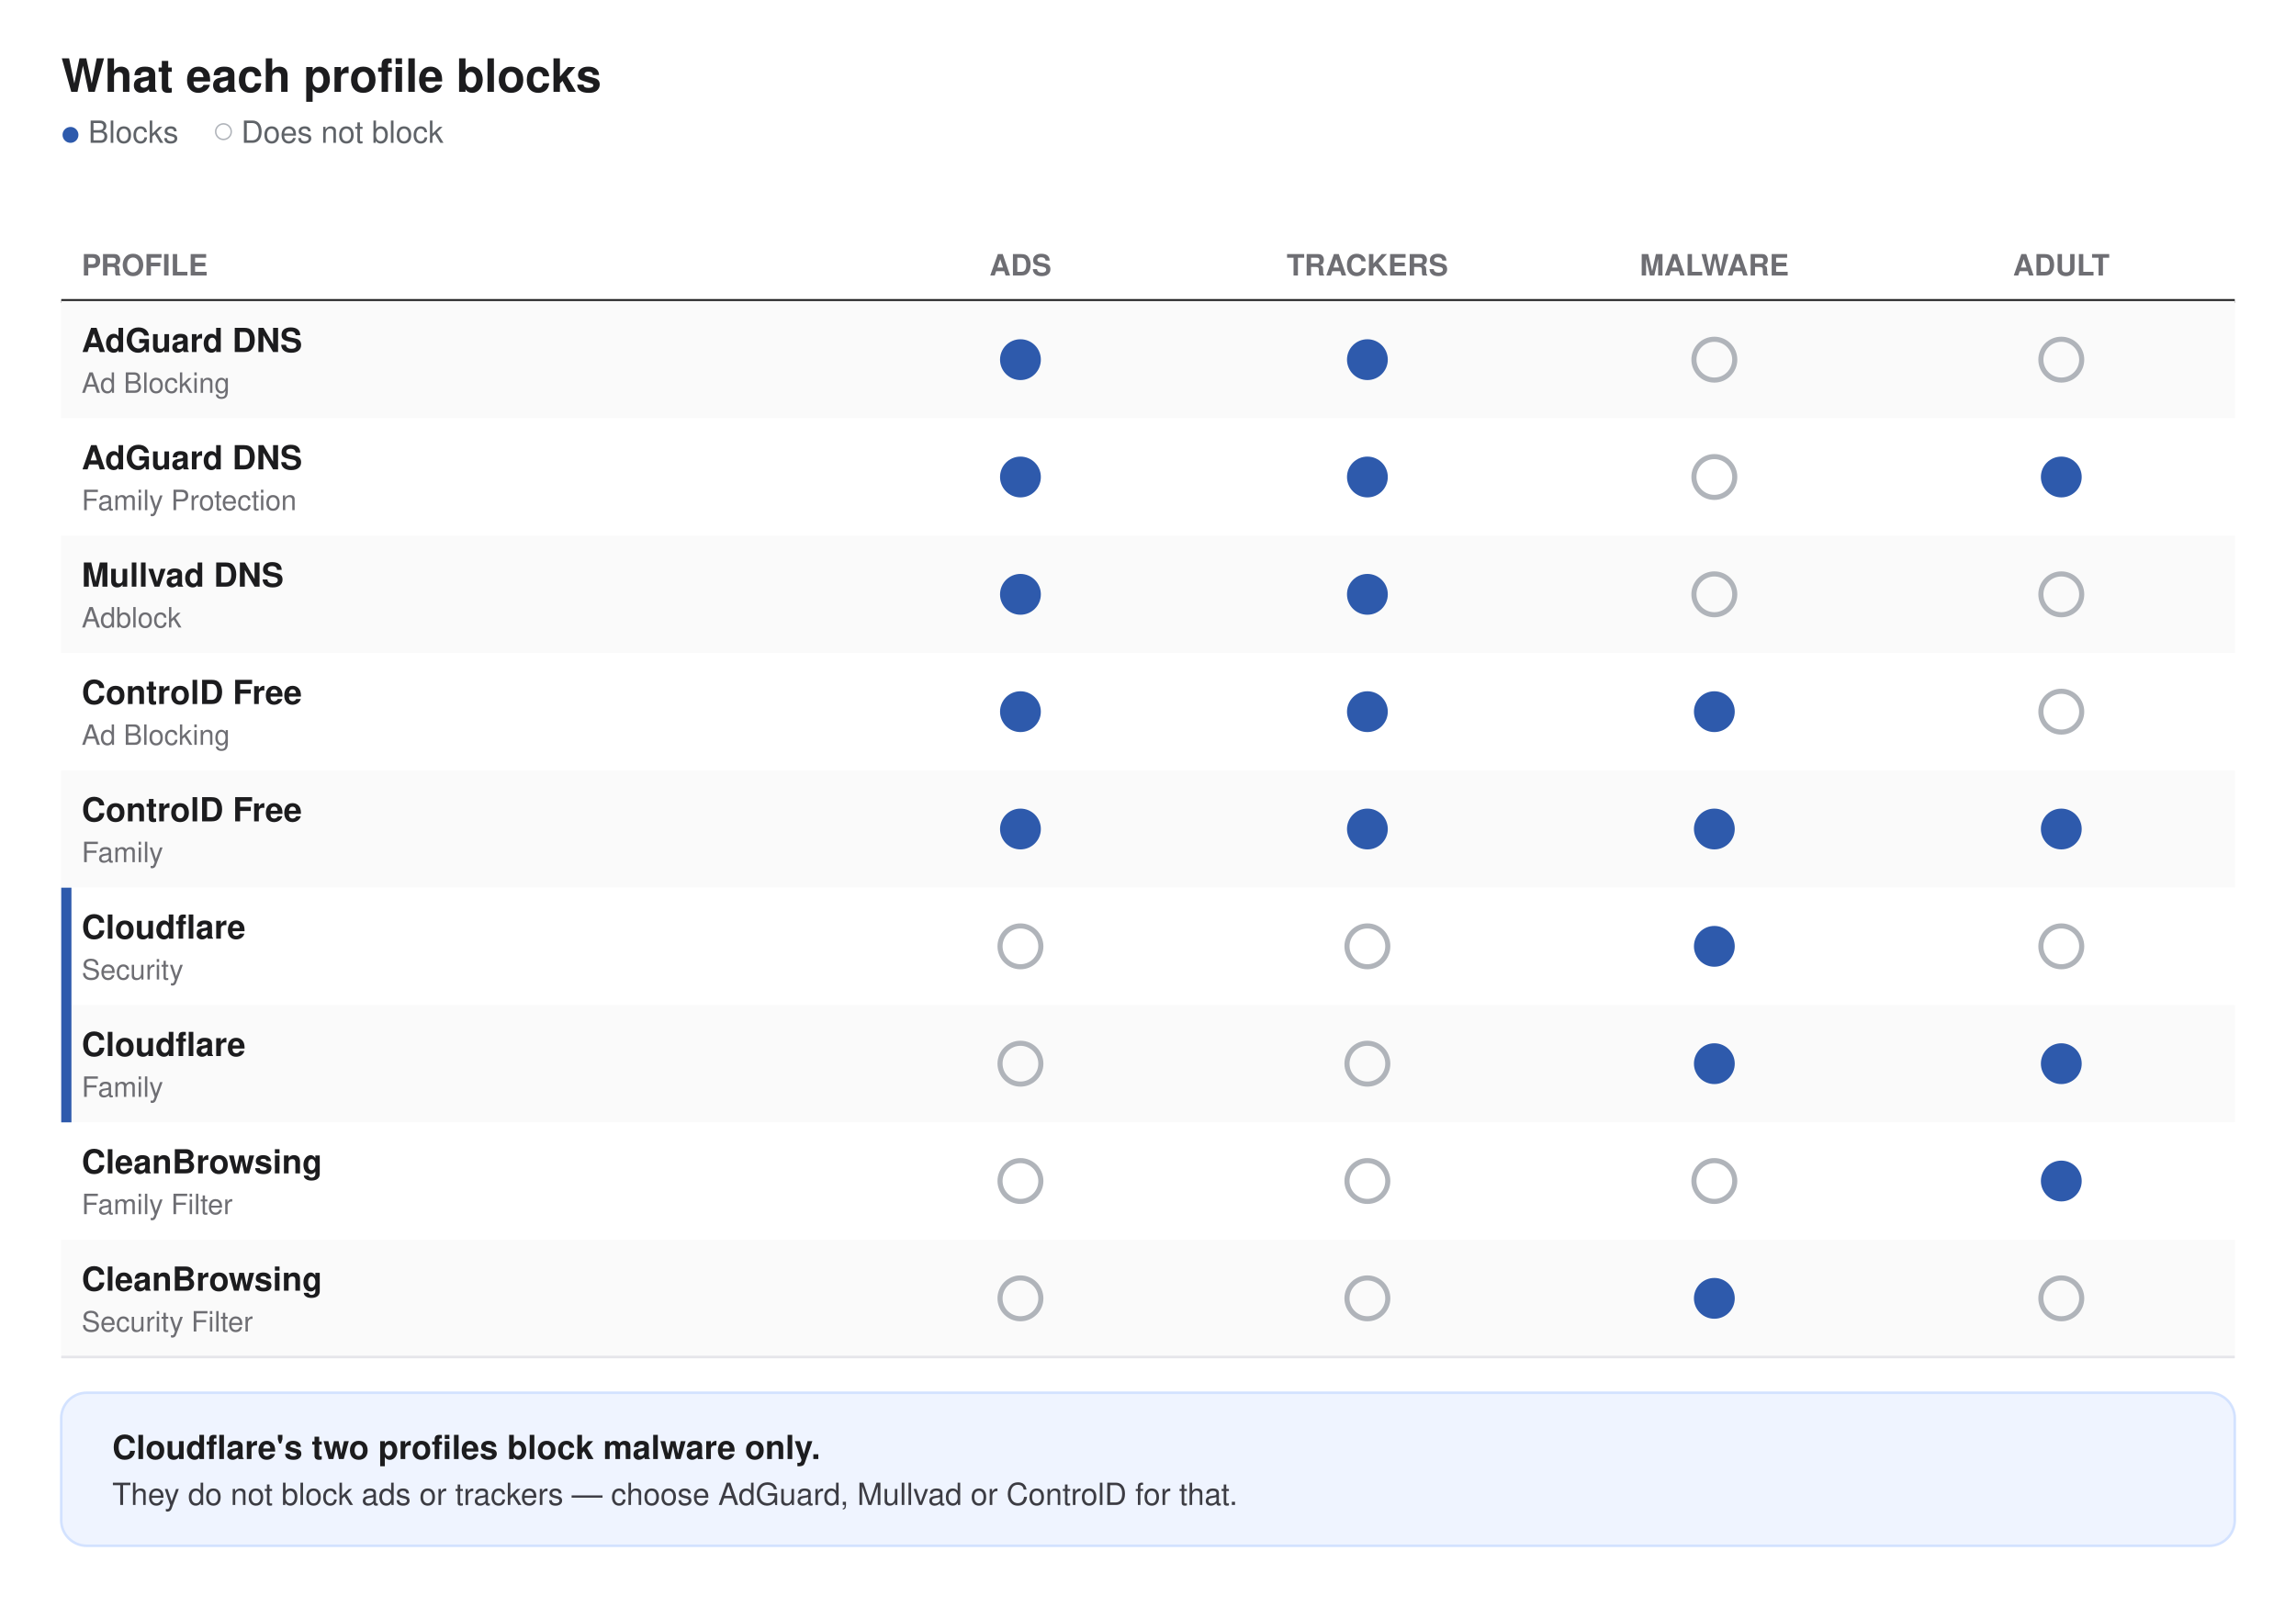
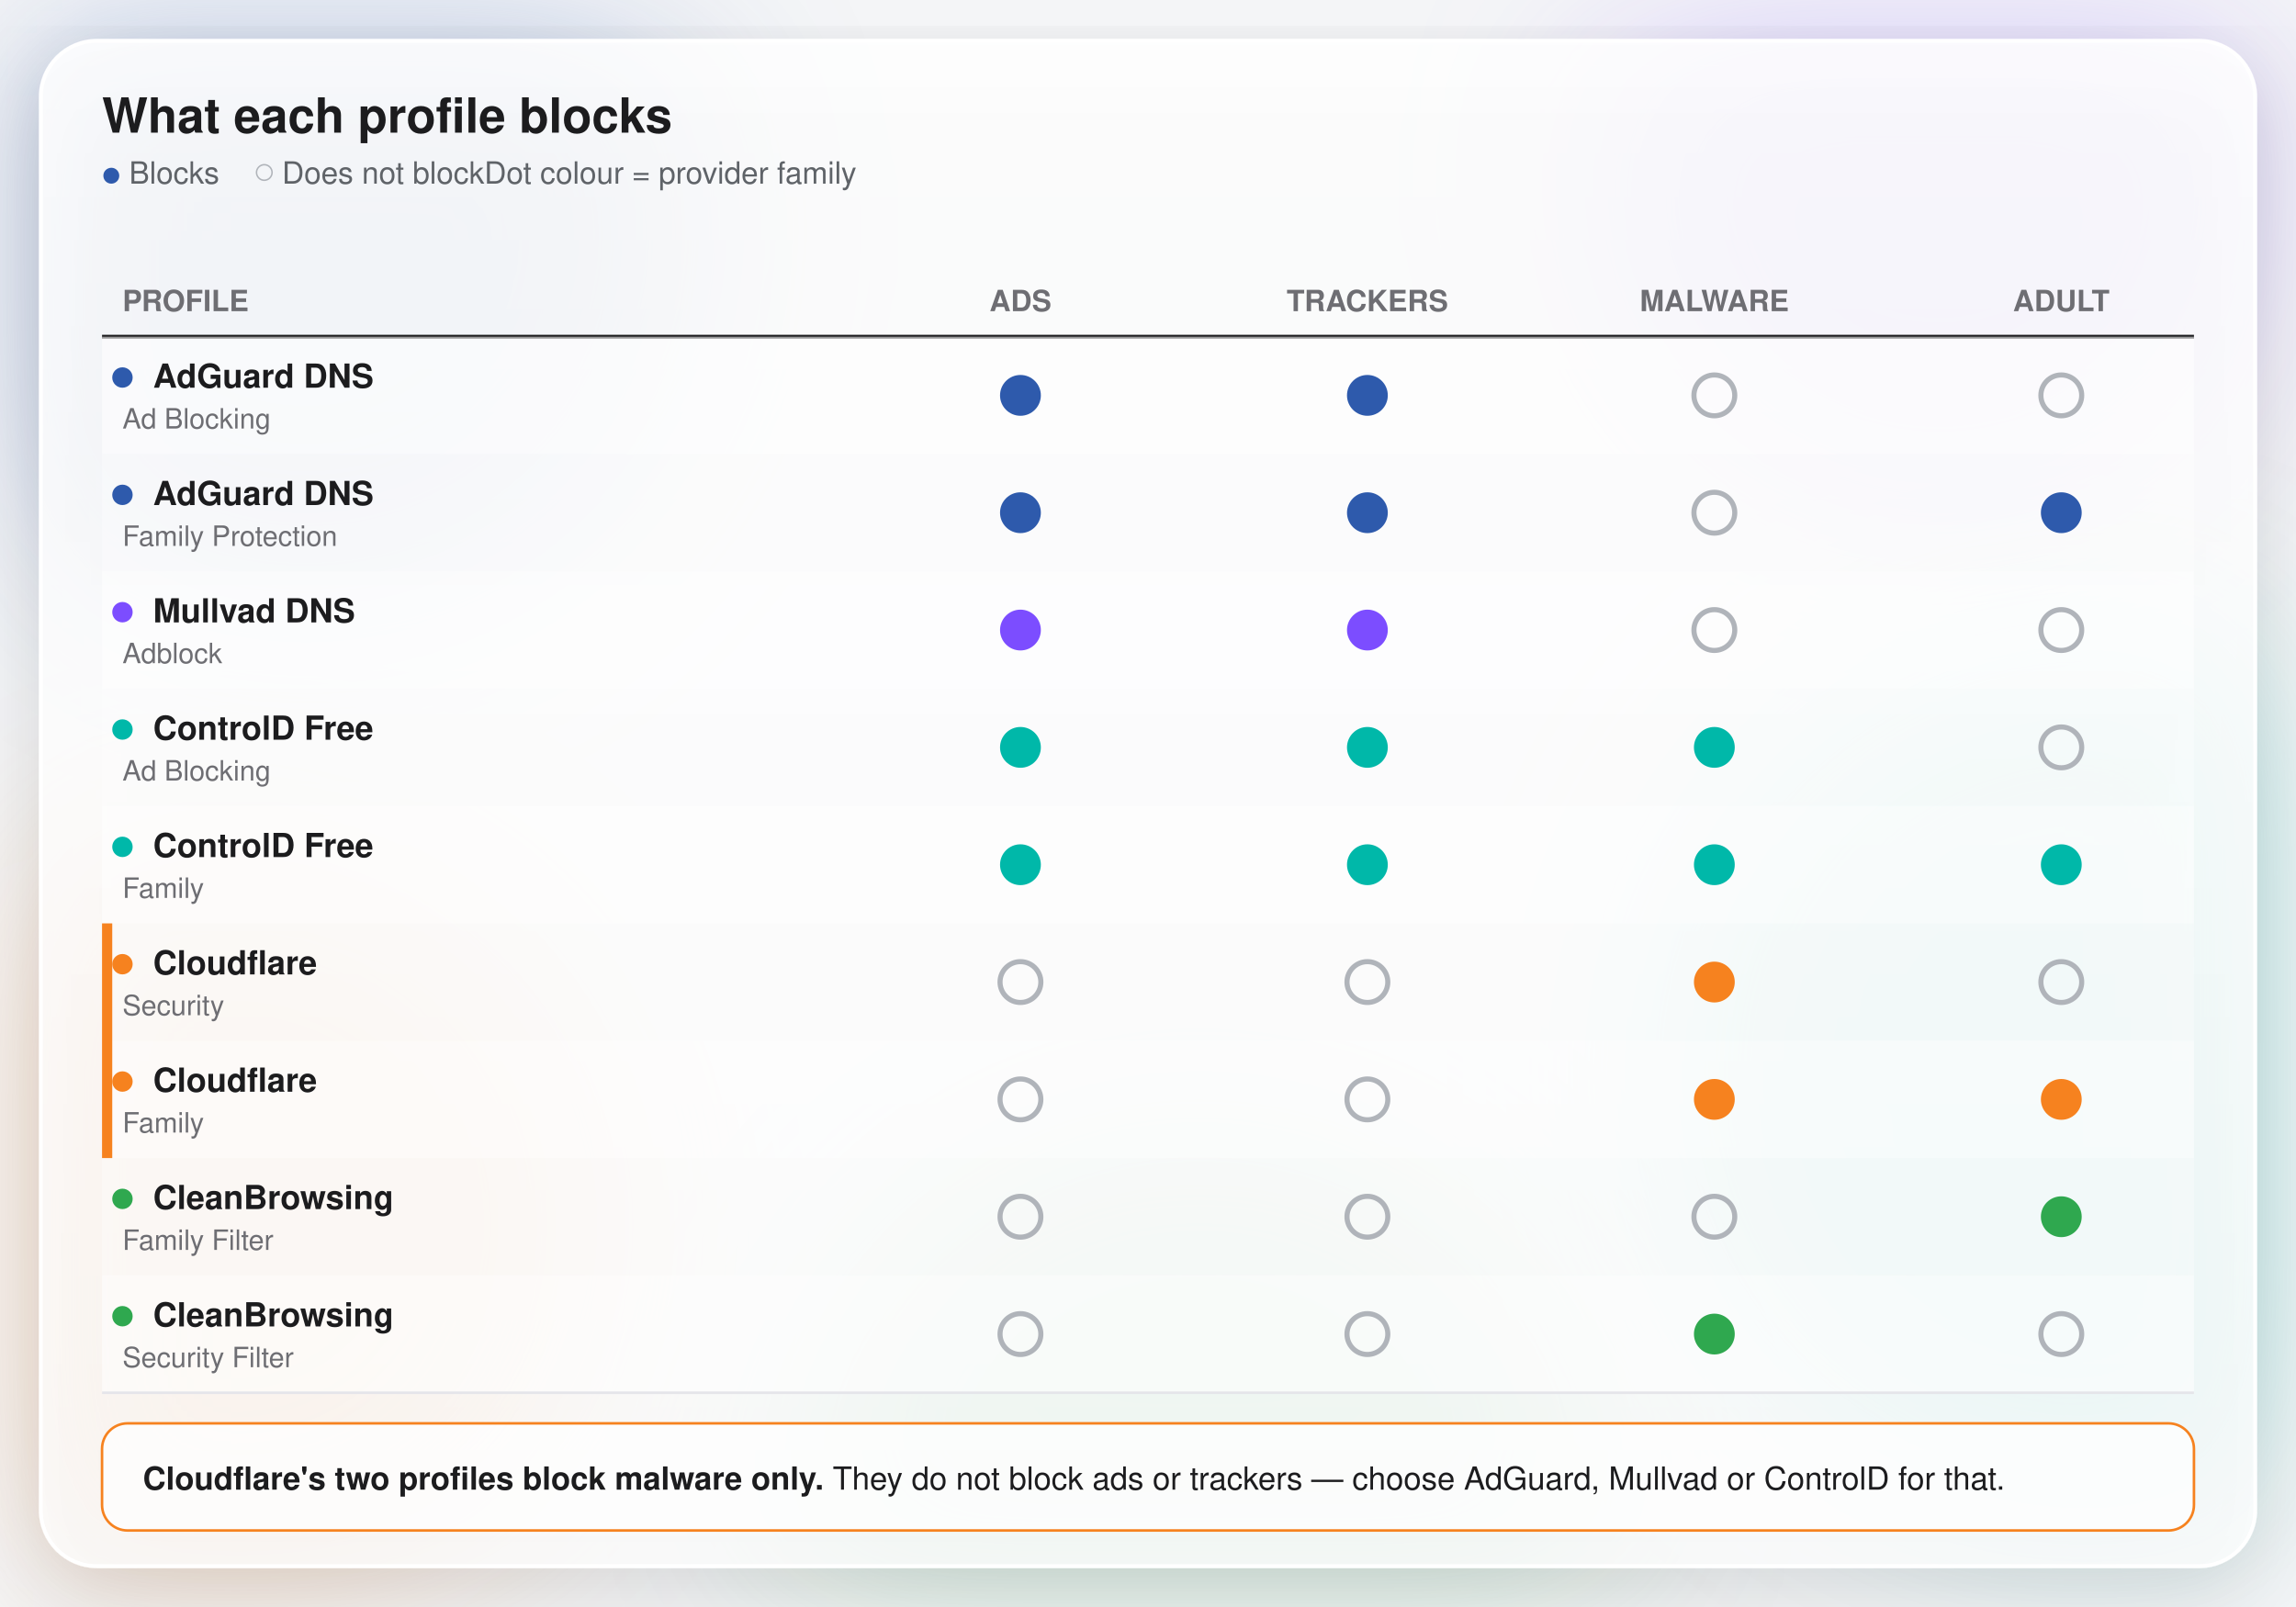
<svg xmlns="http://www.w3.org/2000/svg" viewBox="0 0 900 630" font-family="-apple-system, Helvetica, Arial, sans-serif">
-   <rect x="0" y="0" width="900" height="630" fill="#FFFFFF" />
-   <text x="24" y="36" font-size="18" font-weight="700" fill="#1C1C1E">What each profile blocks</text>
-   <text x="24" y="56" font-size="12" fill="#5F6368">
-     <tspan fill="#2E5AAC">●</tspan> Blocks<tspan dx="14" fill="#B0B4BA">○</tspan> Does not block</text>
-   <text x="32" y="108" font-size="11.5" font-weight="700" fill="#6E6E73">PROFILE</text>
-   <text x="400" y="108" font-size="11.5" font-weight="700" fill="#6E6E73" text-anchor="middle">ADS</text>
-   <text x="536" y="108" font-size="11.5" font-weight="700" fill="#6E6E73" text-anchor="middle">TRACKERS</text>
-   <text x="672" y="108" font-size="11.5" font-weight="700" fill="#6E6E73" text-anchor="middle">MALWARE</text>
-   <text x="808" y="108" font-size="11.5" font-weight="700" fill="#6E6E73" text-anchor="middle">ADULT</text>
-   <line x1="24" y1="118" x2="876" y2="118" stroke="#1C1C1E" stroke-width="1.5" />
-   <rect x="24" y="118" width="852" height="46" fill="#FAFAFA" />
-   <rect x="24" y="164" width="852" height="46" fill="#FFFFFF" />
-   <rect x="24" y="210" width="852" height="46" fill="#FAFAFA" />
-   <rect x="24" y="256" width="852" height="46" fill="#FFFFFF" />
-   <rect x="24" y="302" width="852" height="46" fill="#FAFAFA" />
-   <rect x="24" y="348" width="852" height="46" fill="#FFFFFF" />
-   <rect x="24" y="394" width="852" height="46" fill="#FAFAFA" />
-   <rect x="24" y="440" width="852" height="46" fill="#FFFFFF" />
-   <rect x="24" y="486" width="852" height="46" fill="#FAFAFA" />
-   <line x1="24" y1="532" x2="876" y2="532" stroke="#E5E5EA" stroke-width="1" />
-   <rect x="24" y="348" width="4" height="92" fill="#2E5AAC" />
-   <text x="32" y="138" font-size="13" font-weight="600" fill="#1C1C1E">AdGuard DNS</text>
-   <text x="32" y="154" font-size="11" fill="#6E6E73">Ad Blocking</text>
-   <circle cx="400" cy="141" r="8" fill="#2E5AAC" />
-   <circle cx="536" cy="141" r="8" fill="#2E5AAC" />
-   <circle cx="672" cy="141" r="8" fill="none" stroke="#B0B4BA" stroke-width="2" />
-   <circle cx="808" cy="141" r="8" fill="none" stroke="#B0B4BA" stroke-width="2" />
-   <text x="32" y="184" font-size="13" font-weight="600" fill="#1C1C1E">AdGuard DNS</text>
-   <text x="32" y="200" font-size="11" fill="#6E6E73">Family Protection</text>
-   <circle cx="400" cy="187" r="8" fill="#2E5AAC" />
-   <circle cx="536" cy="187" r="8" fill="#2E5AAC" />
-   <circle cx="672" cy="187" r="8" fill="none" stroke="#B0B4BA" stroke-width="2" />
-   <circle cx="808" cy="187" r="8" fill="#2E5AAC" />
-   <text x="32" y="230" font-size="13" font-weight="600" fill="#1C1C1E">Mullvad DNS</text>
-   <text x="32" y="246" font-size="11" fill="#6E6E73">Adblock</text>
-   <circle cx="400" cy="233" r="8" fill="#2E5AAC" />
-   <circle cx="536" cy="233" r="8" fill="#2E5AAC" />
-   <circle cx="672" cy="233" r="8" fill="none" stroke="#B0B4BA" stroke-width="2" />
-   <circle cx="808" cy="233" r="8" fill="none" stroke="#B0B4BA" stroke-width="2" />
-   <text x="32" y="276" font-size="13" font-weight="600" fill="#1C1C1E">ControlD Free</text>
-   <text x="32" y="292" font-size="11" fill="#6E6E73">Ad Blocking</text>
-   <circle cx="400" cy="279" r="8" fill="#2E5AAC" />
-   <circle cx="536" cy="279" r="8" fill="#2E5AAC" />
-   <circle cx="672" cy="279" r="8" fill="#2E5AAC" />
-   <circle cx="808" cy="279" r="8" fill="none" stroke="#B0B4BA" stroke-width="2" />
-   <text x="32" y="322" font-size="13" font-weight="600" fill="#1C1C1E">ControlD Free</text>
-   <text x="32" y="338" font-size="11" fill="#6E6E73">Family</text>
-   <circle cx="400" cy="325" r="8" fill="#2E5AAC" />
-   <circle cx="536" cy="325" r="8" fill="#2E5AAC" />
-   <circle cx="672" cy="325" r="8" fill="#2E5AAC" />
-   <circle cx="808" cy="325" r="8" fill="#2E5AAC" />
-   <text x="32" y="368" font-size="13" font-weight="600" fill="#1C1C1E">Cloudflare</text>
-   <text x="32" y="384" font-size="11" fill="#6E6E73">Security</text>
-   <circle cx="400" cy="371" r="8" fill="none" stroke="#B0B4BA" stroke-width="2" />
-   <circle cx="536" cy="371" r="8" fill="none" stroke="#B0B4BA" stroke-width="2" />
-   <circle cx="672" cy="371" r="8" fill="#2E5AAC" />
-   <circle cx="808" cy="371" r="8" fill="none" stroke="#B0B4BA" stroke-width="2" />
-   <text x="32" y="414" font-size="13" font-weight="600" fill="#1C1C1E">Cloudflare</text>
-   <text x="32" y="430" font-size="11" fill="#6E6E73">Family</text>
-   <circle cx="400" cy="417" r="8" fill="none" stroke="#B0B4BA" stroke-width="2" />
-   <circle cx="536" cy="417" r="8" fill="none" stroke="#B0B4BA" stroke-width="2" />
-   <circle cx="672" cy="417" r="8" fill="#2E5AAC" />
-   <circle cx="808" cy="417" r="8" fill="#2E5AAC" />
-   <text x="32" y="460" font-size="13" font-weight="600" fill="#1C1C1E">CleanBrowsing</text>
-   <text x="32" y="476" font-size="11" fill="#6E6E73">Family Filter</text>
-   <circle cx="400" cy="463" r="8" fill="none" stroke="#B0B4BA" stroke-width="2" />
-   <circle cx="536" cy="463" r="8" fill="none" stroke="#B0B4BA" stroke-width="2" />
-   <circle cx="672" cy="463" r="8" fill="none" stroke="#B0B4BA" stroke-width="2" />
-   <circle cx="808" cy="463" r="8" fill="#2E5AAC" />
-   <text x="32" y="506" font-size="13" font-weight="600" fill="#1C1C1E">CleanBrowsing</text>
-   <text x="32" y="522" font-size="11" fill="#6E6E73">Security Filter</text>
-   <circle cx="400" cy="509" r="8" fill="none" stroke="#B0B4BA" stroke-width="2" />
-   <circle cx="536" cy="509" r="8" fill="none" stroke="#B0B4BA" stroke-width="2" />
-   <circle cx="672" cy="509" r="8" fill="#2E5AAC" />
-   <circle cx="808" cy="509" r="8" fill="none" stroke="#B0B4BA" stroke-width="2" />
-   <rect x="24" y="546" width="852" height="60" rx="10" fill="#EFF4FF" stroke="#D3E2FF" stroke-width="1" />
-   <text x="44" y="572" font-size="13" font-weight="700" fill="#1C1C1E">Cloudflare's two profiles block malware only.</text>
-   <text x="44" y="590" font-size="12" fill="#3C3C43">They do not block ads or trackers — choose AdGuard, Mullvad or ControlD for that.</text>
+   <defs>
+     <filter id="blob-blur" x="-50%" y="-50%" width="200%" height="200%">
+       <feGaussianBlur stdDeviation="38" />
+     </filter>
+     <linearGradient id="panel-tint" x1="0" y1="0" x2="0" y2="1">
+       <stop offset="0" stop-color="#FFFFFF" stop-opacity="0.86" />
+       <stop offset="1" stop-color="#FFFFFF" stop-opacity="0.72" />
+     </linearGradient>
+     <filter id="panel-shadow" x="-20%" y="-20%" width="140%" height="140%">
+       <feDropShadow dx="0" dy="10" stdDeviation="16" flood-color="#1C1C1E" flood-opacity="0.16" />
+     </filter>
+   </defs>
+   <rect x="0" y="0" width="900" height="630" fill="#F4F5F7" />
+   <circle cx="120" cy="90" r="150" fill="#2E5AAC" opacity="0.30" filter="url(#blob-blur)" />
+   <circle cx="760" cy="70" r="130" fill="#7C4DFF" opacity="0.26" filter="url(#blob-blur)" />
+   <circle cx="820" cy="420" r="170" fill="#00B8A9" opacity="0.26" filter="url(#blob-blur)" />
+   <circle cx="90" cy="480" r="150" fill="#F6821F" opacity="0.24" filter="url(#blob-blur)" />
+   <circle cx="470" cy="600" r="160" fill="#2FA84F" opacity="0.22" filter="url(#blob-blur)" />
+   <rect x="16" y="16" width="868" height="598" rx="22" fill="url(#panel-tint)" stroke="#FFFFFF" stroke-width="1.5" filter="url(#panel-shadow)" />
+   <text x="40" y="52" font-size="19" font-weight="700" fill="#1C1C1E">What each profile blocks</text>
+   <text x="40" y="72" font-size="12" fill="#5F6368">
+     <tspan fill="#2E5AAC">●</tspan> Blocks<tspan dx="14" fill="#B0B4BA">○</tspan> Does not block<tspan dx="14" />Dot colour = provider family</text>
+   <text x="48" y="122" font-size="11.5" font-weight="700" fill="#6E6E73">PROFILE</text>
+   <text x="400" y="122" font-size="11.5" font-weight="700" fill="#6E6E73" text-anchor="middle">ADS</text>
+   <text x="536" y="122" font-size="11.5" font-weight="700" fill="#6E6E73" text-anchor="middle">TRACKERS</text>
+   <text x="672" y="122" font-size="11.5" font-weight="700" fill="#6E6E73" text-anchor="middle">MALWARE</text>
+   <text x="808" y="122" font-size="11.5" font-weight="700" fill="#6E6E73" text-anchor="middle">ADULT</text>
+   <line x1="40" y1="132" x2="860" y2="132" stroke="#1C1C1E" stroke-width="1.5" />
+   <rect x="40" y="132" width="820" height="46" fill="#FFFFFF" fill-opacity="0.55" />
+   <rect x="40" y="178" width="820" height="46" fill="#FFFFFF" fill-opacity="0.30" />
+   <rect x="40" y="224" width="820" height="46" fill="#FFFFFF" fill-opacity="0.55" />
+   <rect x="40" y="270" width="820" height="46" fill="#FFFFFF" fill-opacity="0.30" />
+   <rect x="40" y="316" width="820" height="46" fill="#FFFFFF" fill-opacity="0.55" />
+   <rect x="40" y="362" width="820" height="46" fill="#FFFFFF" fill-opacity="0.30" />
+   <rect x="40" y="408" width="820" height="46" fill="#FFFFFF" fill-opacity="0.55" />
+   <rect x="40" y="454" width="820" height="46" fill="#FFFFFF" fill-opacity="0.30" />
+   <rect x="40" y="500" width="820" height="46" fill="#FFFFFF" fill-opacity="0.55" />
+   <line x1="40" y1="546" x2="860" y2="546" stroke="#E5E5EA" stroke-width="1" />
+   <rect x="40" y="362" width="4" height="92" fill="#F6821F" />
+   <circle cx="48" cy="148" r="4" fill="#2E5AAC" />
+   <text x="60" y="152" font-size="13" font-weight="600" fill="#1C1C1E">AdGuard DNS</text>
+   <text x="48" y="168" font-size="11" fill="#6E6E73">Ad Blocking</text>
+   <circle cx="400" cy="155" r="8" fill="#2E5AAC" />
+   <circle cx="536" cy="155" r="8" fill="#2E5AAC" />
+   <circle cx="672" cy="155" r="8" fill="none" stroke="#B0B4BA" stroke-width="2" />
+   <circle cx="808" cy="155" r="8" fill="none" stroke="#B0B4BA" stroke-width="2" />
+   <circle cx="48" cy="194" r="4" fill="#2E5AAC" />
+   <text x="60" y="198" font-size="13" font-weight="600" fill="#1C1C1E">AdGuard DNS</text>
+   <text x="48" y="214" font-size="11" fill="#6E6E73">Family Protection</text>
+   <circle cx="400" cy="201" r="8" fill="#2E5AAC" />
+   <circle cx="536" cy="201" r="8" fill="#2E5AAC" />
+   <circle cx="672" cy="201" r="8" fill="none" stroke="#B0B4BA" stroke-width="2" />
+   <circle cx="808" cy="201" r="8" fill="#2E5AAC" />
+   <circle cx="48" cy="240" r="4" fill="#7C4DFF" />
+   <text x="60" y="244" font-size="13" font-weight="600" fill="#1C1C1E">Mullvad DNS</text>
+   <text x="48" y="260" font-size="11" fill="#6E6E73">Adblock</text>
+   <circle cx="400" cy="247" r="8" fill="#7C4DFF" />
+   <circle cx="536" cy="247" r="8" fill="#7C4DFF" />
+   <circle cx="672" cy="247" r="8" fill="none" stroke="#B0B4BA" stroke-width="2" />
+   <circle cx="808" cy="247" r="8" fill="none" stroke="#B0B4BA" stroke-width="2" />
+   <circle cx="48" cy="286" r="4" fill="#00B8A9" />
+   <text x="60" y="290" font-size="13" font-weight="600" fill="#1C1C1E">ControlD Free</text>
+   <text x="48" y="306" font-size="11" fill="#6E6E73">Ad Blocking</text>
+   <circle cx="400" cy="293" r="8" fill="#00B8A9" />
+   <circle cx="536" cy="293" r="8" fill="#00B8A9" />
+   <circle cx="672" cy="293" r="8" fill="#00B8A9" />
+   <circle cx="808" cy="293" r="8" fill="none" stroke="#B0B4BA" stroke-width="2" />
+   <circle cx="48" cy="332" r="4" fill="#00B8A9" />
+   <text x="60" y="336" font-size="13" font-weight="600" fill="#1C1C1E">ControlD Free</text>
+   <text x="48" y="352" font-size="11" fill="#6E6E73">Family</text>
+   <circle cx="400" cy="339" r="8" fill="#00B8A9" />
+   <circle cx="536" cy="339" r="8" fill="#00B8A9" />
+   <circle cx="672" cy="339" r="8" fill="#00B8A9" />
+   <circle cx="808" cy="339" r="8" fill="#00B8A9" />
+   <circle cx="48" cy="378" r="4" fill="#F6821F" />
+   <text x="60" y="382" font-size="13" font-weight="600" fill="#1C1C1E">Cloudflare</text>
+   <text x="48" y="398" font-size="11" fill="#6E6E73">Security</text>
+   <circle cx="400" cy="385" r="8" fill="none" stroke="#B0B4BA" stroke-width="2" />
+   <circle cx="536" cy="385" r="8" fill="none" stroke="#B0B4BA" stroke-width="2" />
+   <circle cx="672" cy="385" r="8" fill="#F6821F" />
+   <circle cx="808" cy="385" r="8" fill="none" stroke="#B0B4BA" stroke-width="2" />
+   <circle cx="48" cy="424" r="4" fill="#F6821F" />
+   <text x="60" y="428" font-size="13" font-weight="600" fill="#1C1C1E">Cloudflare</text>
+   <text x="48" y="444" font-size="11" fill="#6E6E73">Family</text>
+   <circle cx="400" cy="431" r="8" fill="none" stroke="#B0B4BA" stroke-width="2" />
+   <circle cx="536" cy="431" r="8" fill="none" stroke="#B0B4BA" stroke-width="2" />
+   <circle cx="672" cy="431" r="8" fill="#F6821F" />
+   <circle cx="808" cy="431" r="8" fill="#F6821F" />
+   <circle cx="48" cy="470" r="4" fill="#2FA84F" />
+   <text x="60" y="474" font-size="13" font-weight="600" fill="#1C1C1E">CleanBrowsing</text>
+   <text x="48" y="490" font-size="11" fill="#6E6E73">Family Filter</text>
+   <circle cx="400" cy="477" r="8" fill="none" stroke="#B0B4BA" stroke-width="2" />
+   <circle cx="536" cy="477" r="8" fill="none" stroke="#B0B4BA" stroke-width="2" />
+   <circle cx="672" cy="477" r="8" fill="none" stroke="#B0B4BA" stroke-width="2" />
+   <circle cx="808" cy="477" r="8" fill="#2FA84F" />
+   <circle cx="48" cy="516" r="4" fill="#2FA84F" />
+   <text x="60" y="520" font-size="13" font-weight="600" fill="#1C1C1E">CleanBrowsing</text>
+   <text x="48" y="536" font-size="11" fill="#6E6E73">Security Filter</text>
+   <circle cx="400" cy="523" r="8" fill="none" stroke="#B0B4BA" stroke-width="2" />
+   <circle cx="536" cy="523" r="8" fill="none" stroke="#B0B4BA" stroke-width="2" />
+   <circle cx="672" cy="523" r="8" fill="#2FA84F" />
+   <circle cx="808" cy="523" r="8" fill="none" stroke="#B0B4BA" stroke-width="2" />
+   <rect x="40" y="558" width="820" height="42" rx="10" fill="#FFFFFF" fill-opacity="0.75" stroke="#F6821F" stroke-width="1" />
+   <text x="56" y="584" font-size="12.5" fill="#1C1C1E">
+     <tspan font-weight="700">Cloudflare's two profiles block malware only.</tspan> They do not block ads or trackers — choose AdGuard, Mullvad or ControlD for that.</text>
</svg>
